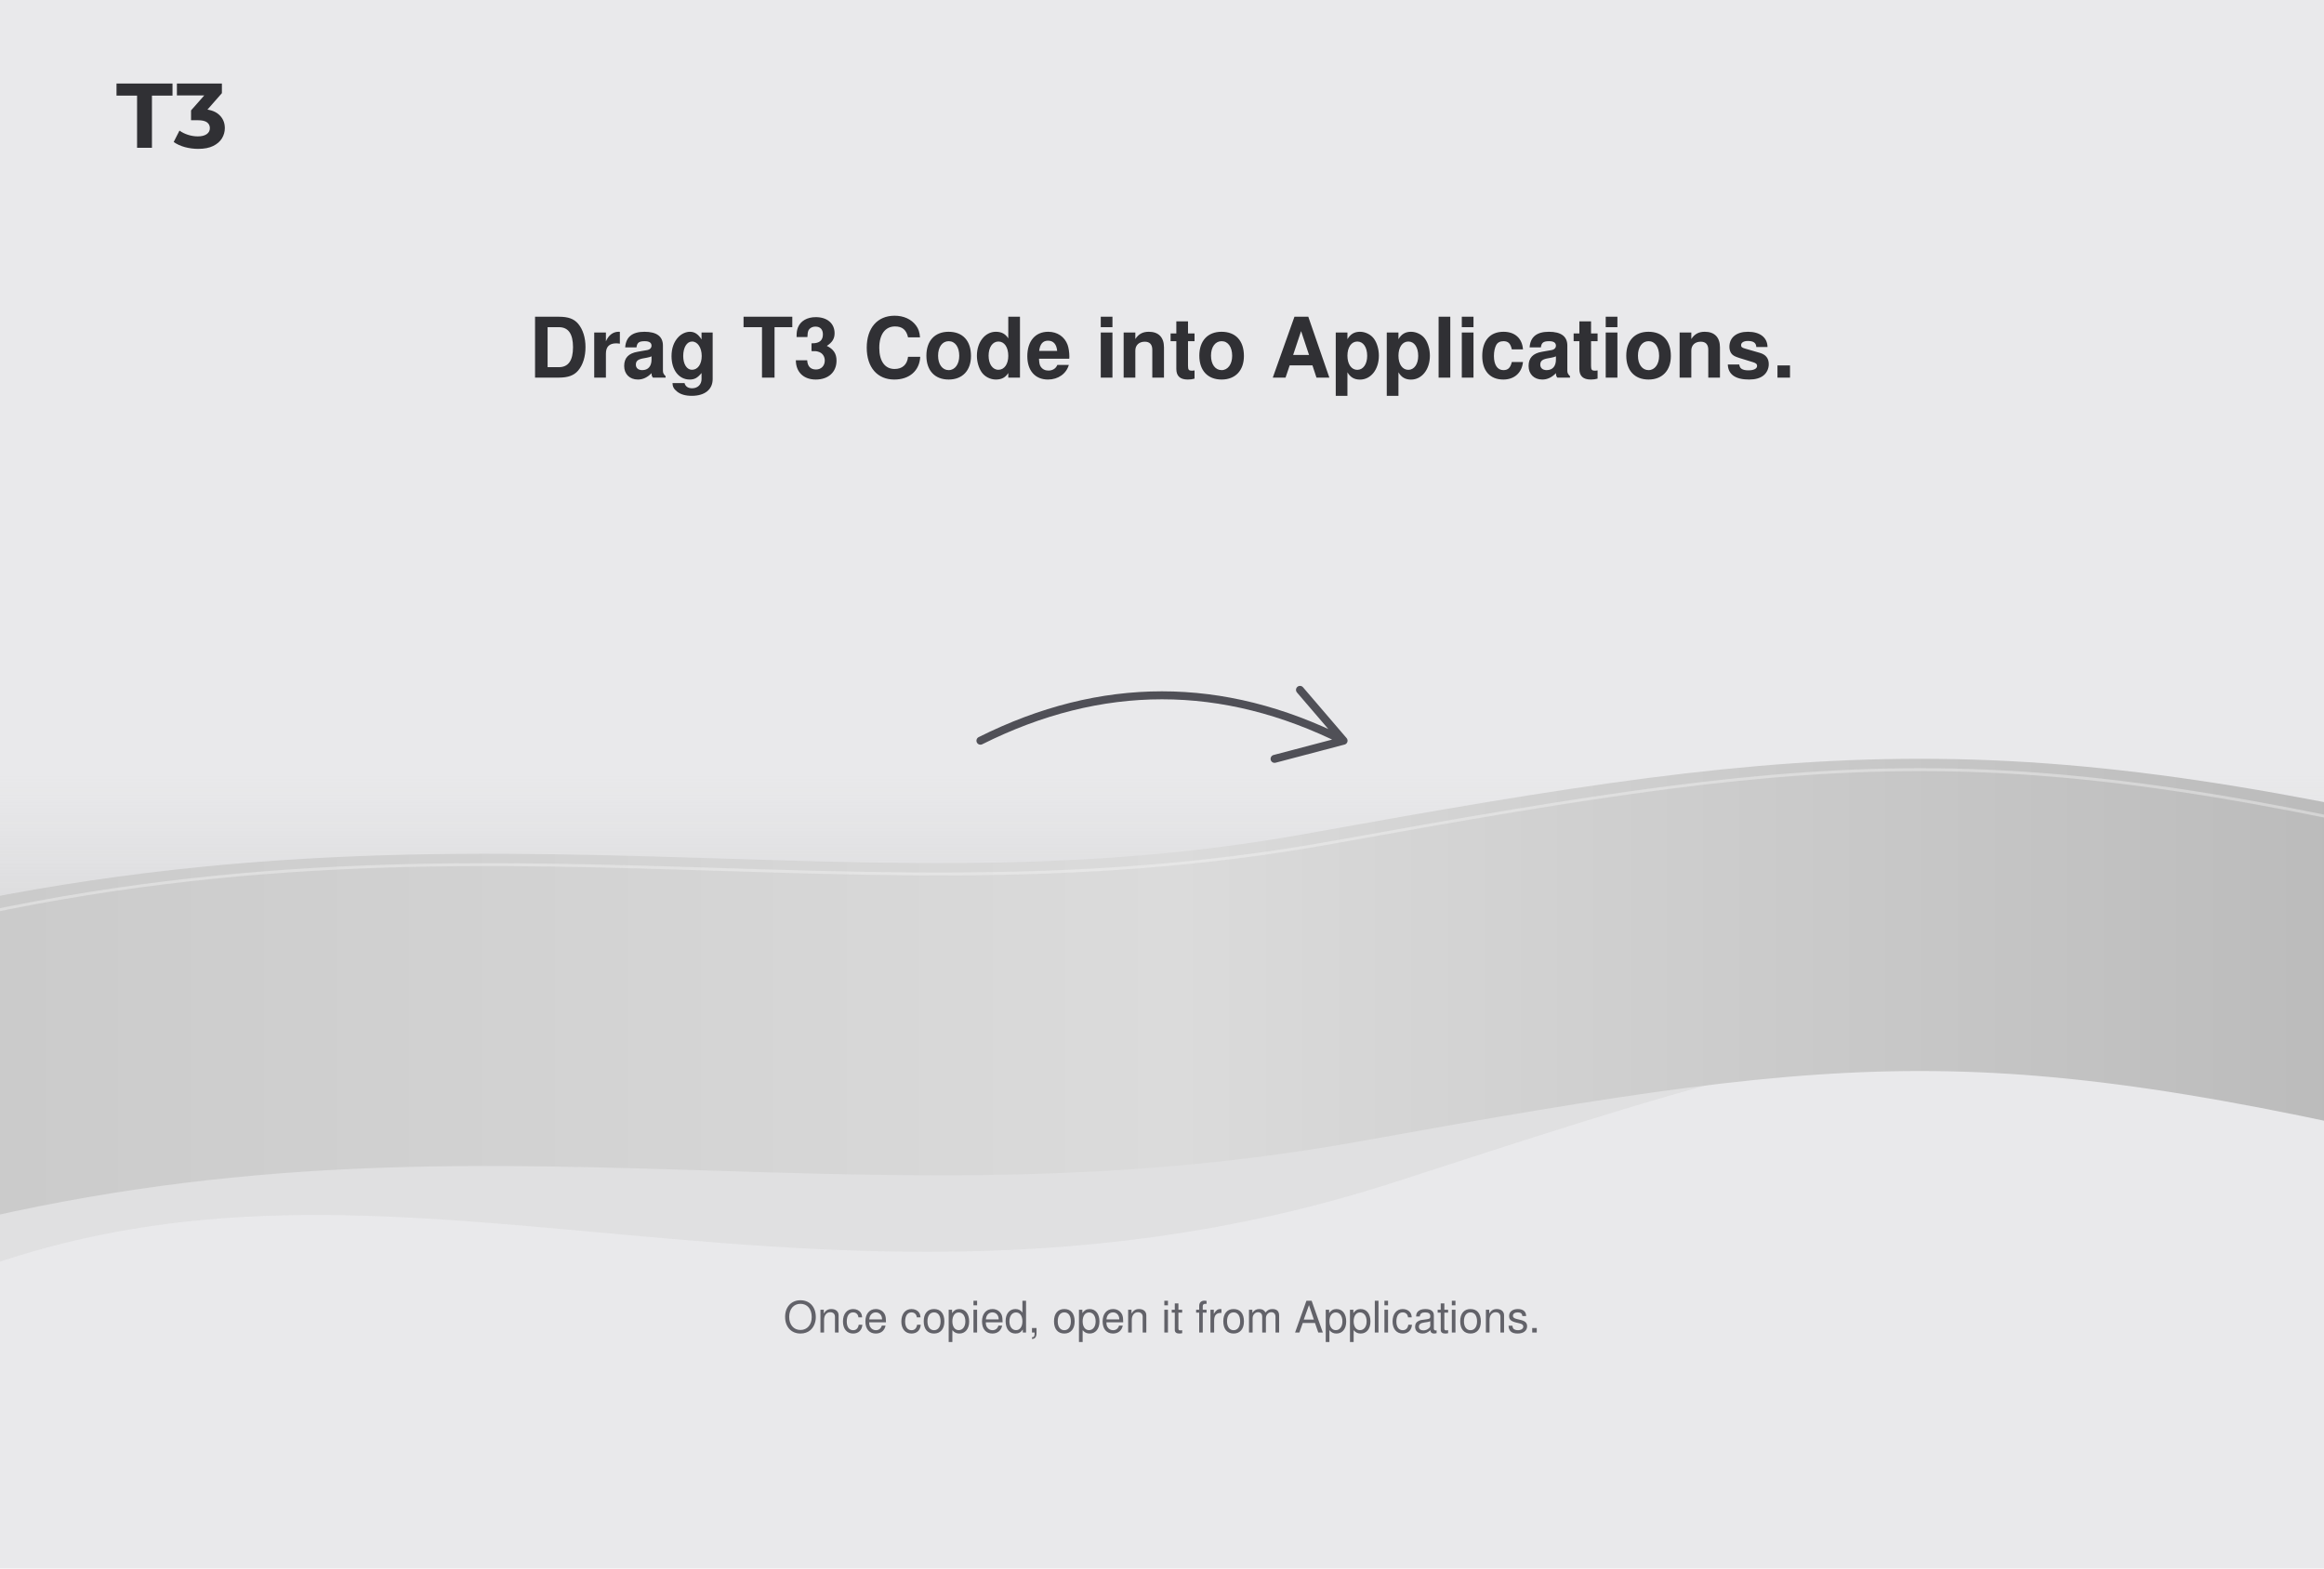
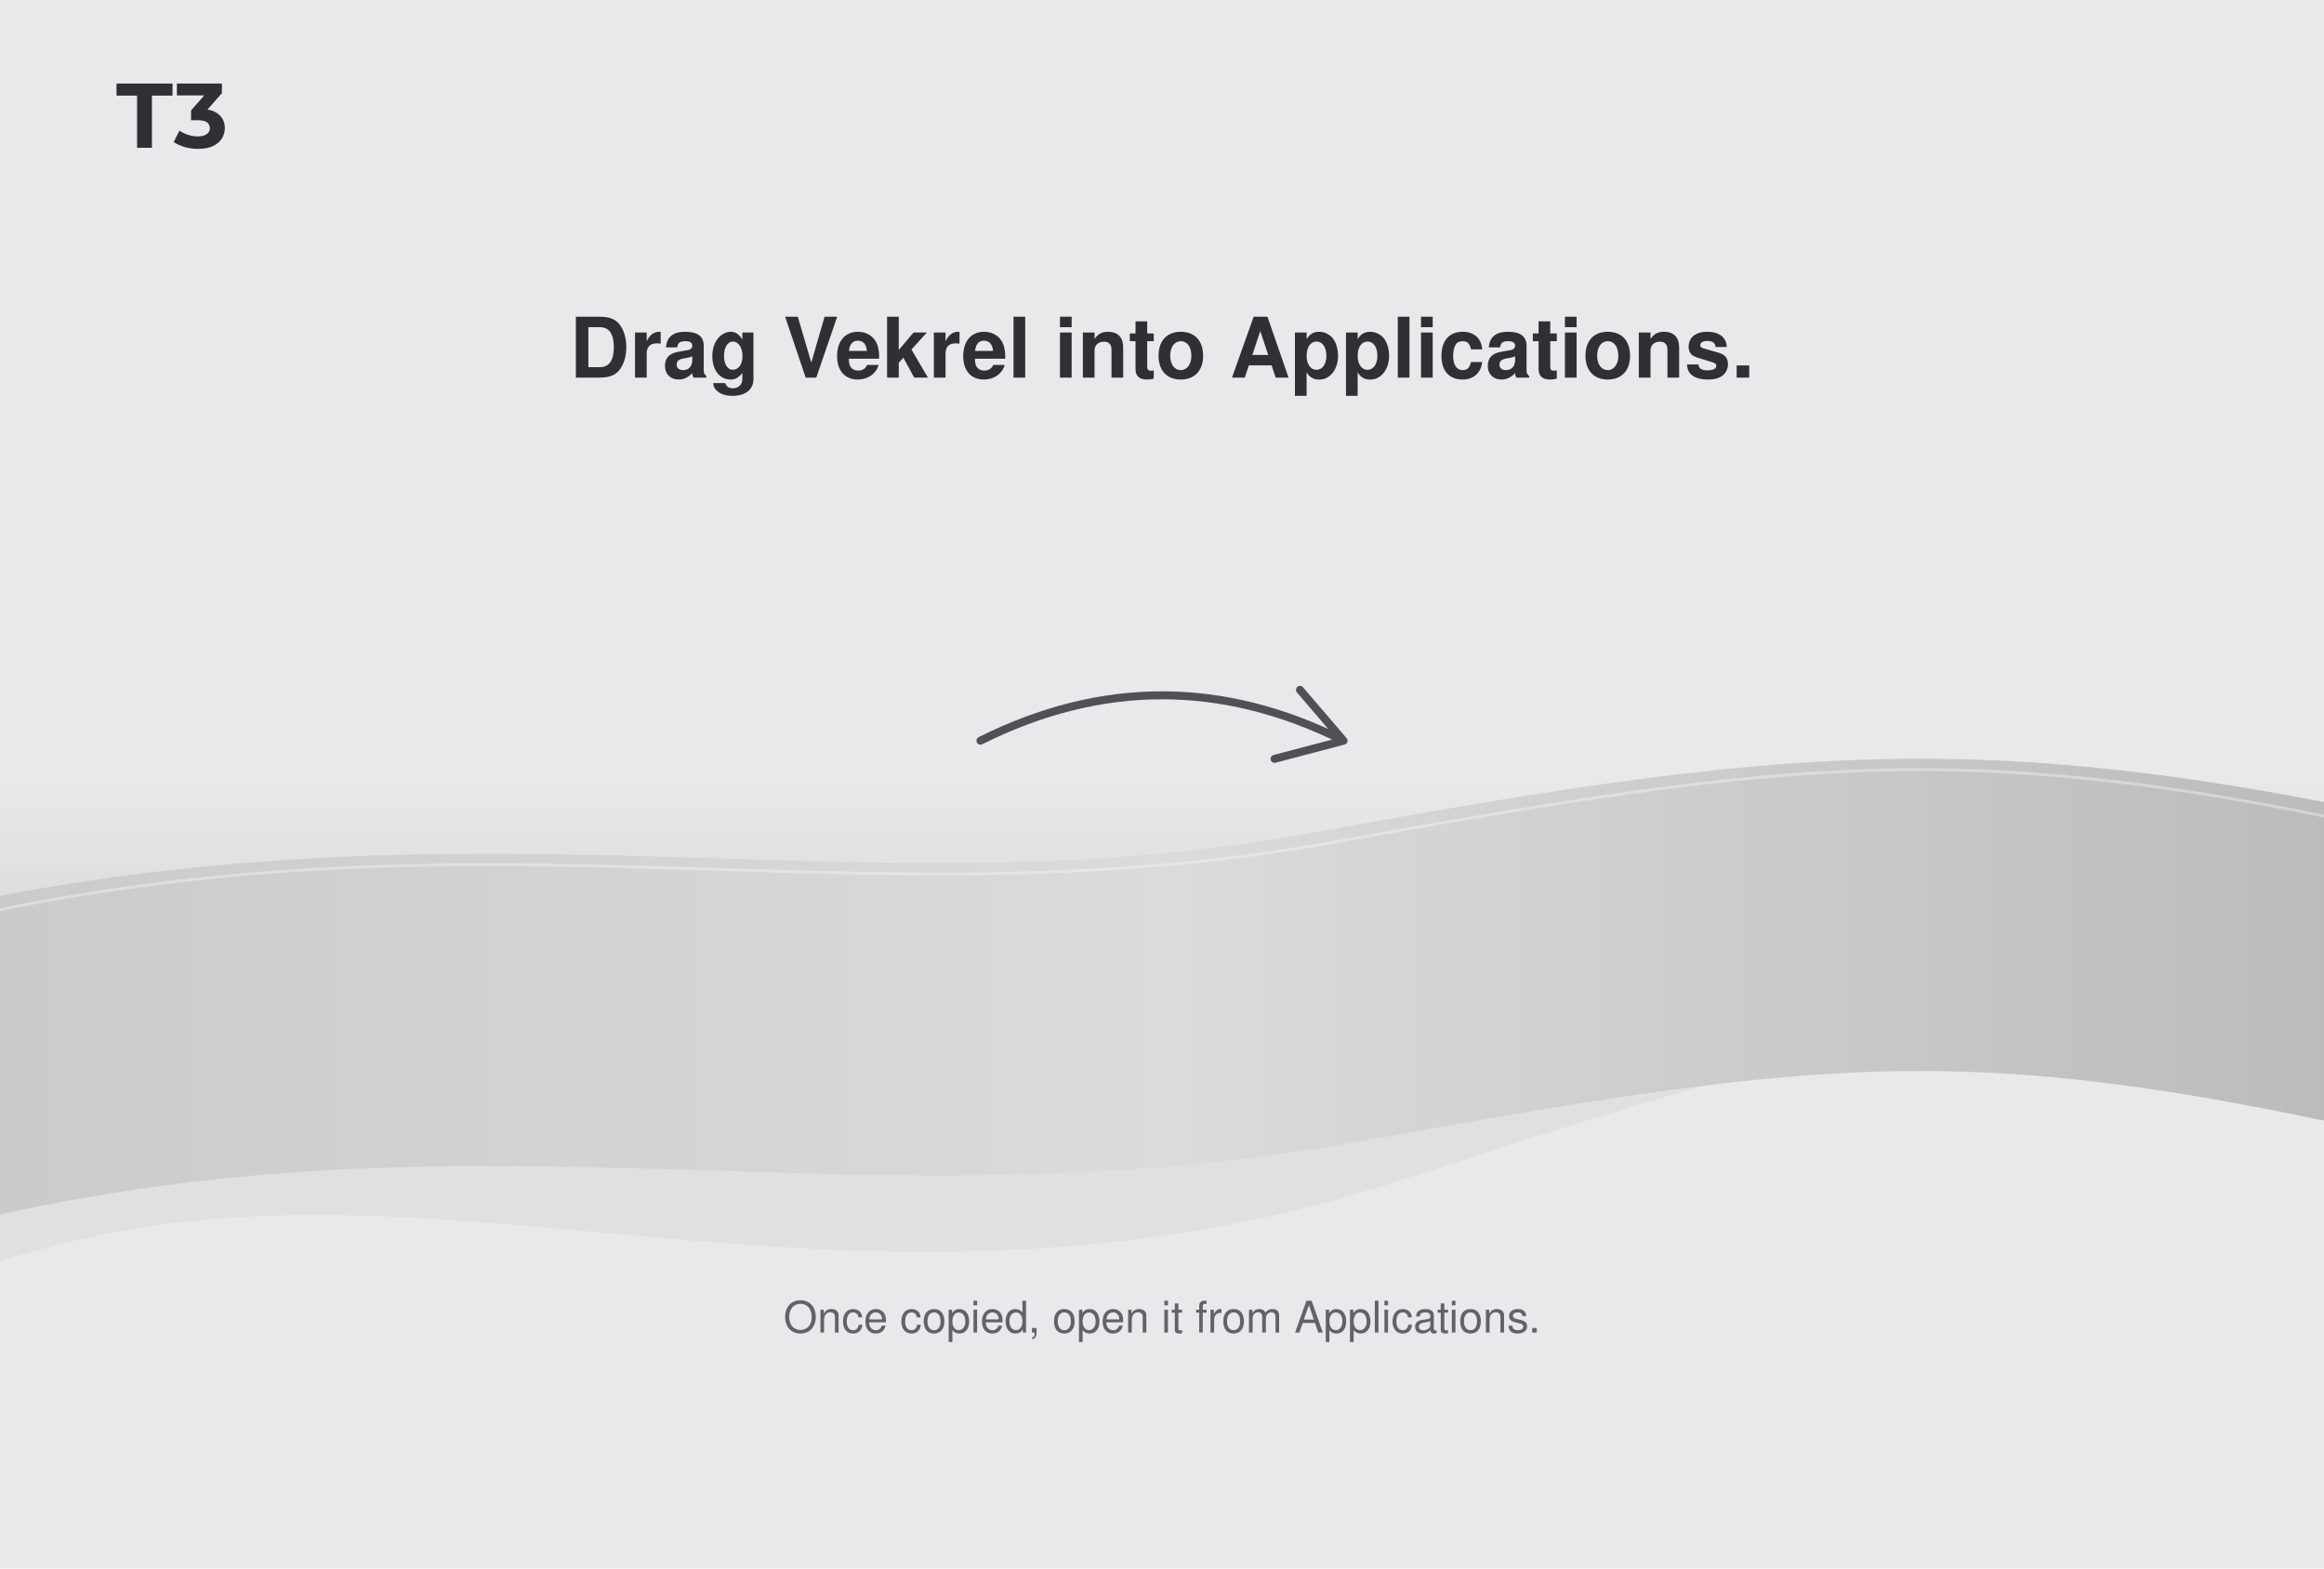
<svg xmlns="http://www.w3.org/2000/svg" width="1280" height="864" viewBox="0 0 640 432">
  <defs>
    <linearGradient id="veil" x1="0" y1="0" x2="0" y2="1">
      <stop stop-color="#B7B7B7" stop-opacity="0" />
      <stop offset=".55" stop-color="#A5A5A5" stop-opacity=".24" />
      <stop offset="1" stop-color="#D1D1D1" stop-opacity=".4" />
    </linearGradient>
    <linearGradient id="silk" x1="0" y1="0" x2="1" y2="0">
      <stop stop-color="#C8C8C8" />
      <stop offset=".5" stop-color="#DBDBDB" />
      <stop offset="1" stop-color="#B5B5B5" />
    </linearGradient>
  </defs>
  <rect width="640" height="432" fill="#E9E9EB" />
  <path d="M-60 293C95 220 214 304 362 256S559 191 707 257" stroke="url(#veil)" stroke-width="146" fill="none" opacity="1" stroke-linecap="round" stroke-linejoin="round" />
  <path d="M-60 306C113 252 223 298 367 272S553 242 707 280" stroke="url(#silk)" stroke-width="86" fill="none" opacity="1" stroke-linecap="round" stroke-linejoin="round" />
  <path d="M-60 266C113 212 223 258 367 232S553 202 707 240" stroke="#F5F5F5" stroke-width="0.8" fill="none" opacity="0.42" stroke-linecap="round" stroke-linejoin="round" />
  <svg x="32" y="23" width="30" height="18" viewBox="15.531 37 94.394 56.96" fill="#303034">
    <path d="M33.451 93V47.56H15.531V37H64.331V47.56H46.411V93H33.451ZM86.725 93.96C82.832 93.96 78.965 93.453 75.125 92.44C71.285 91.373 68.032 89.88 65.365 87.96L70.405 78.04C72.539 79.587 75.019 80.813 77.845 81.72C80.672 82.627 83.525 83.08 86.405 83.08C89.659 83.08 92.219 82.44 94.085 81.16C95.952 79.88 96.885 78.12 96.885 75.88C96.885 73.747 96.059 72.067 94.405 70.84C92.752 69.613 90.085 69 86.405 69H80.485V60.44L96.085 42.76L97.525 47.4H68.165V37H107.365V45.4L91.845 63.08L85.285 59.32H89.045C95.925 59.32 101.125 60.867 104.645 63.96C108.165 67.053 109.925 71.027 109.925 75.88C109.925 79.027 109.099 81.987 107.445 84.76C105.792 87.48 103.259 89.693 99.845 91.4C96.432 93.107 92.059 93.96 86.725 93.96Z" />
  </svg>
-   <text x="320" y="104" fill="#303034" font-family="Helvetica" font-size="23" font-weight="700" text-anchor="middle">Drag T3 Code into Applications.</text>
+   <text x="320" y="104" fill="#303034" font-family="Helvetica" font-size="23" font-weight="700" text-anchor="middle">Drag Vekrel into Applications.</text>
  <path d="M270 204Q320 179 370 204M358 190L370 204L351 209" stroke="#505057" stroke-width="2.2" fill="none" opacity="1" stroke-linecap="round" stroke-linejoin="round" />
  <text x="320" y="367" fill="#626269" font-family="Helvetica" font-size="12" font-weight="400" text-anchor="middle">Once copied, open it from Applications.</text>
</svg>
